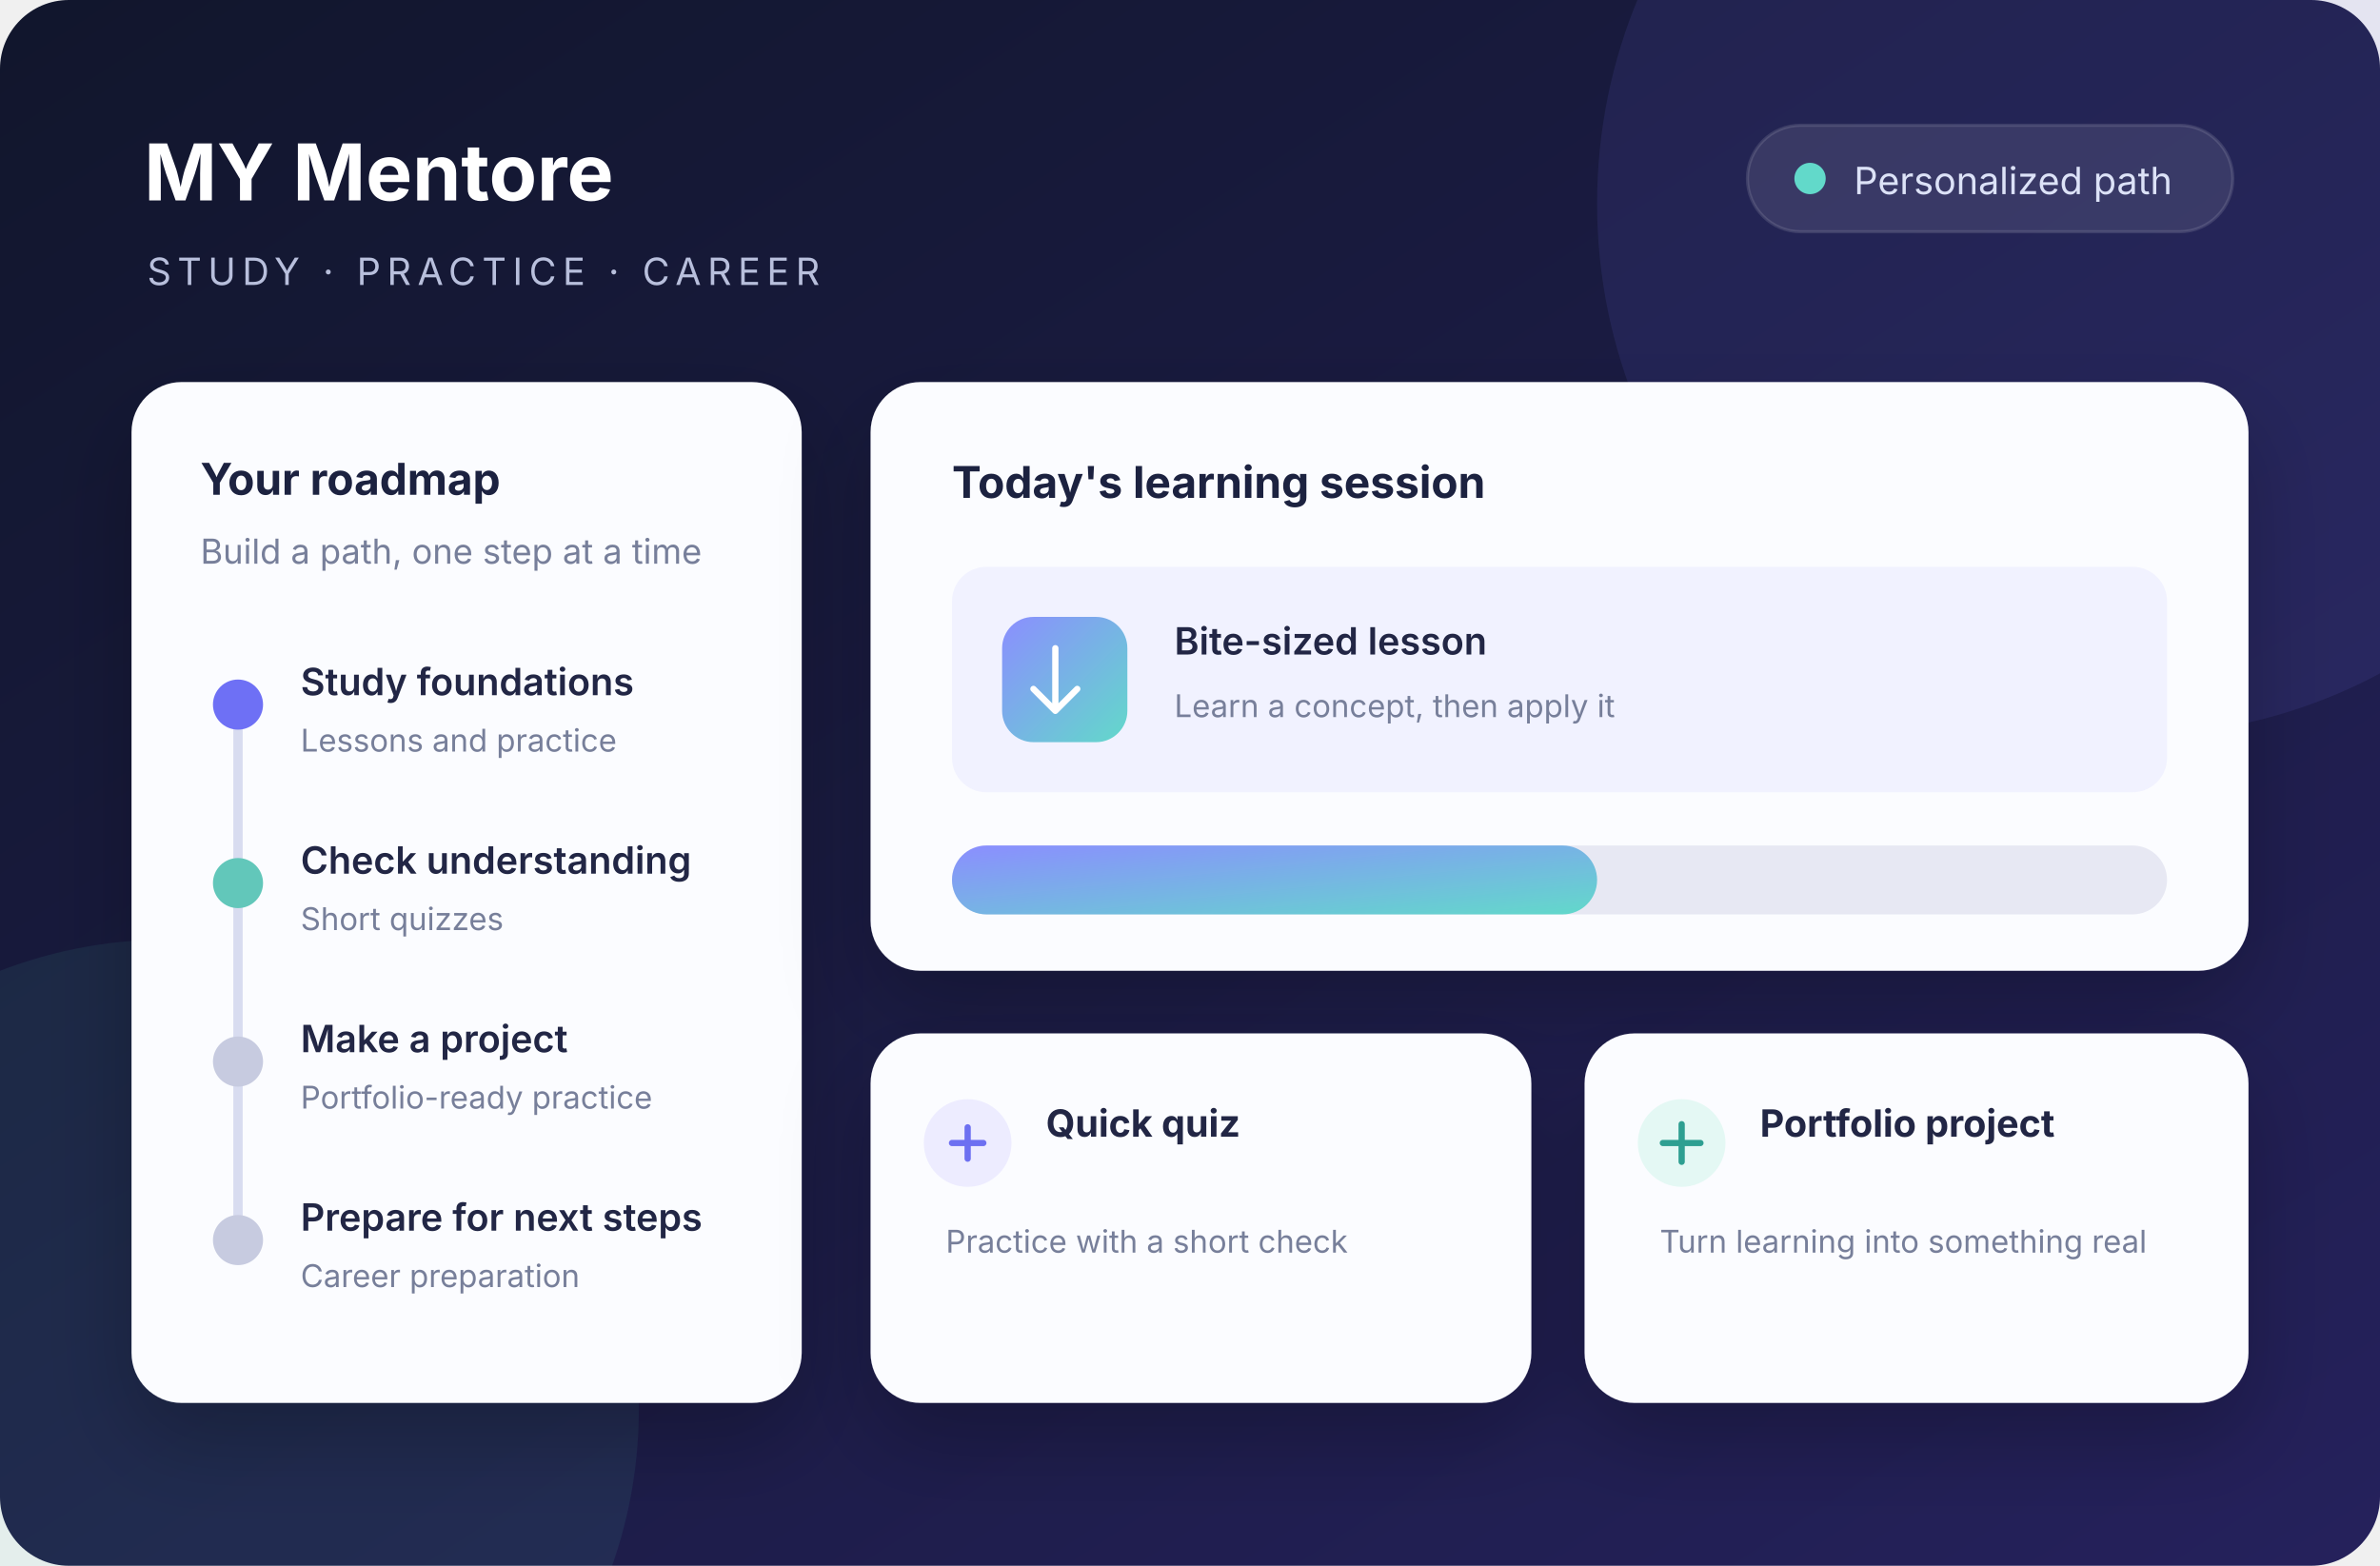
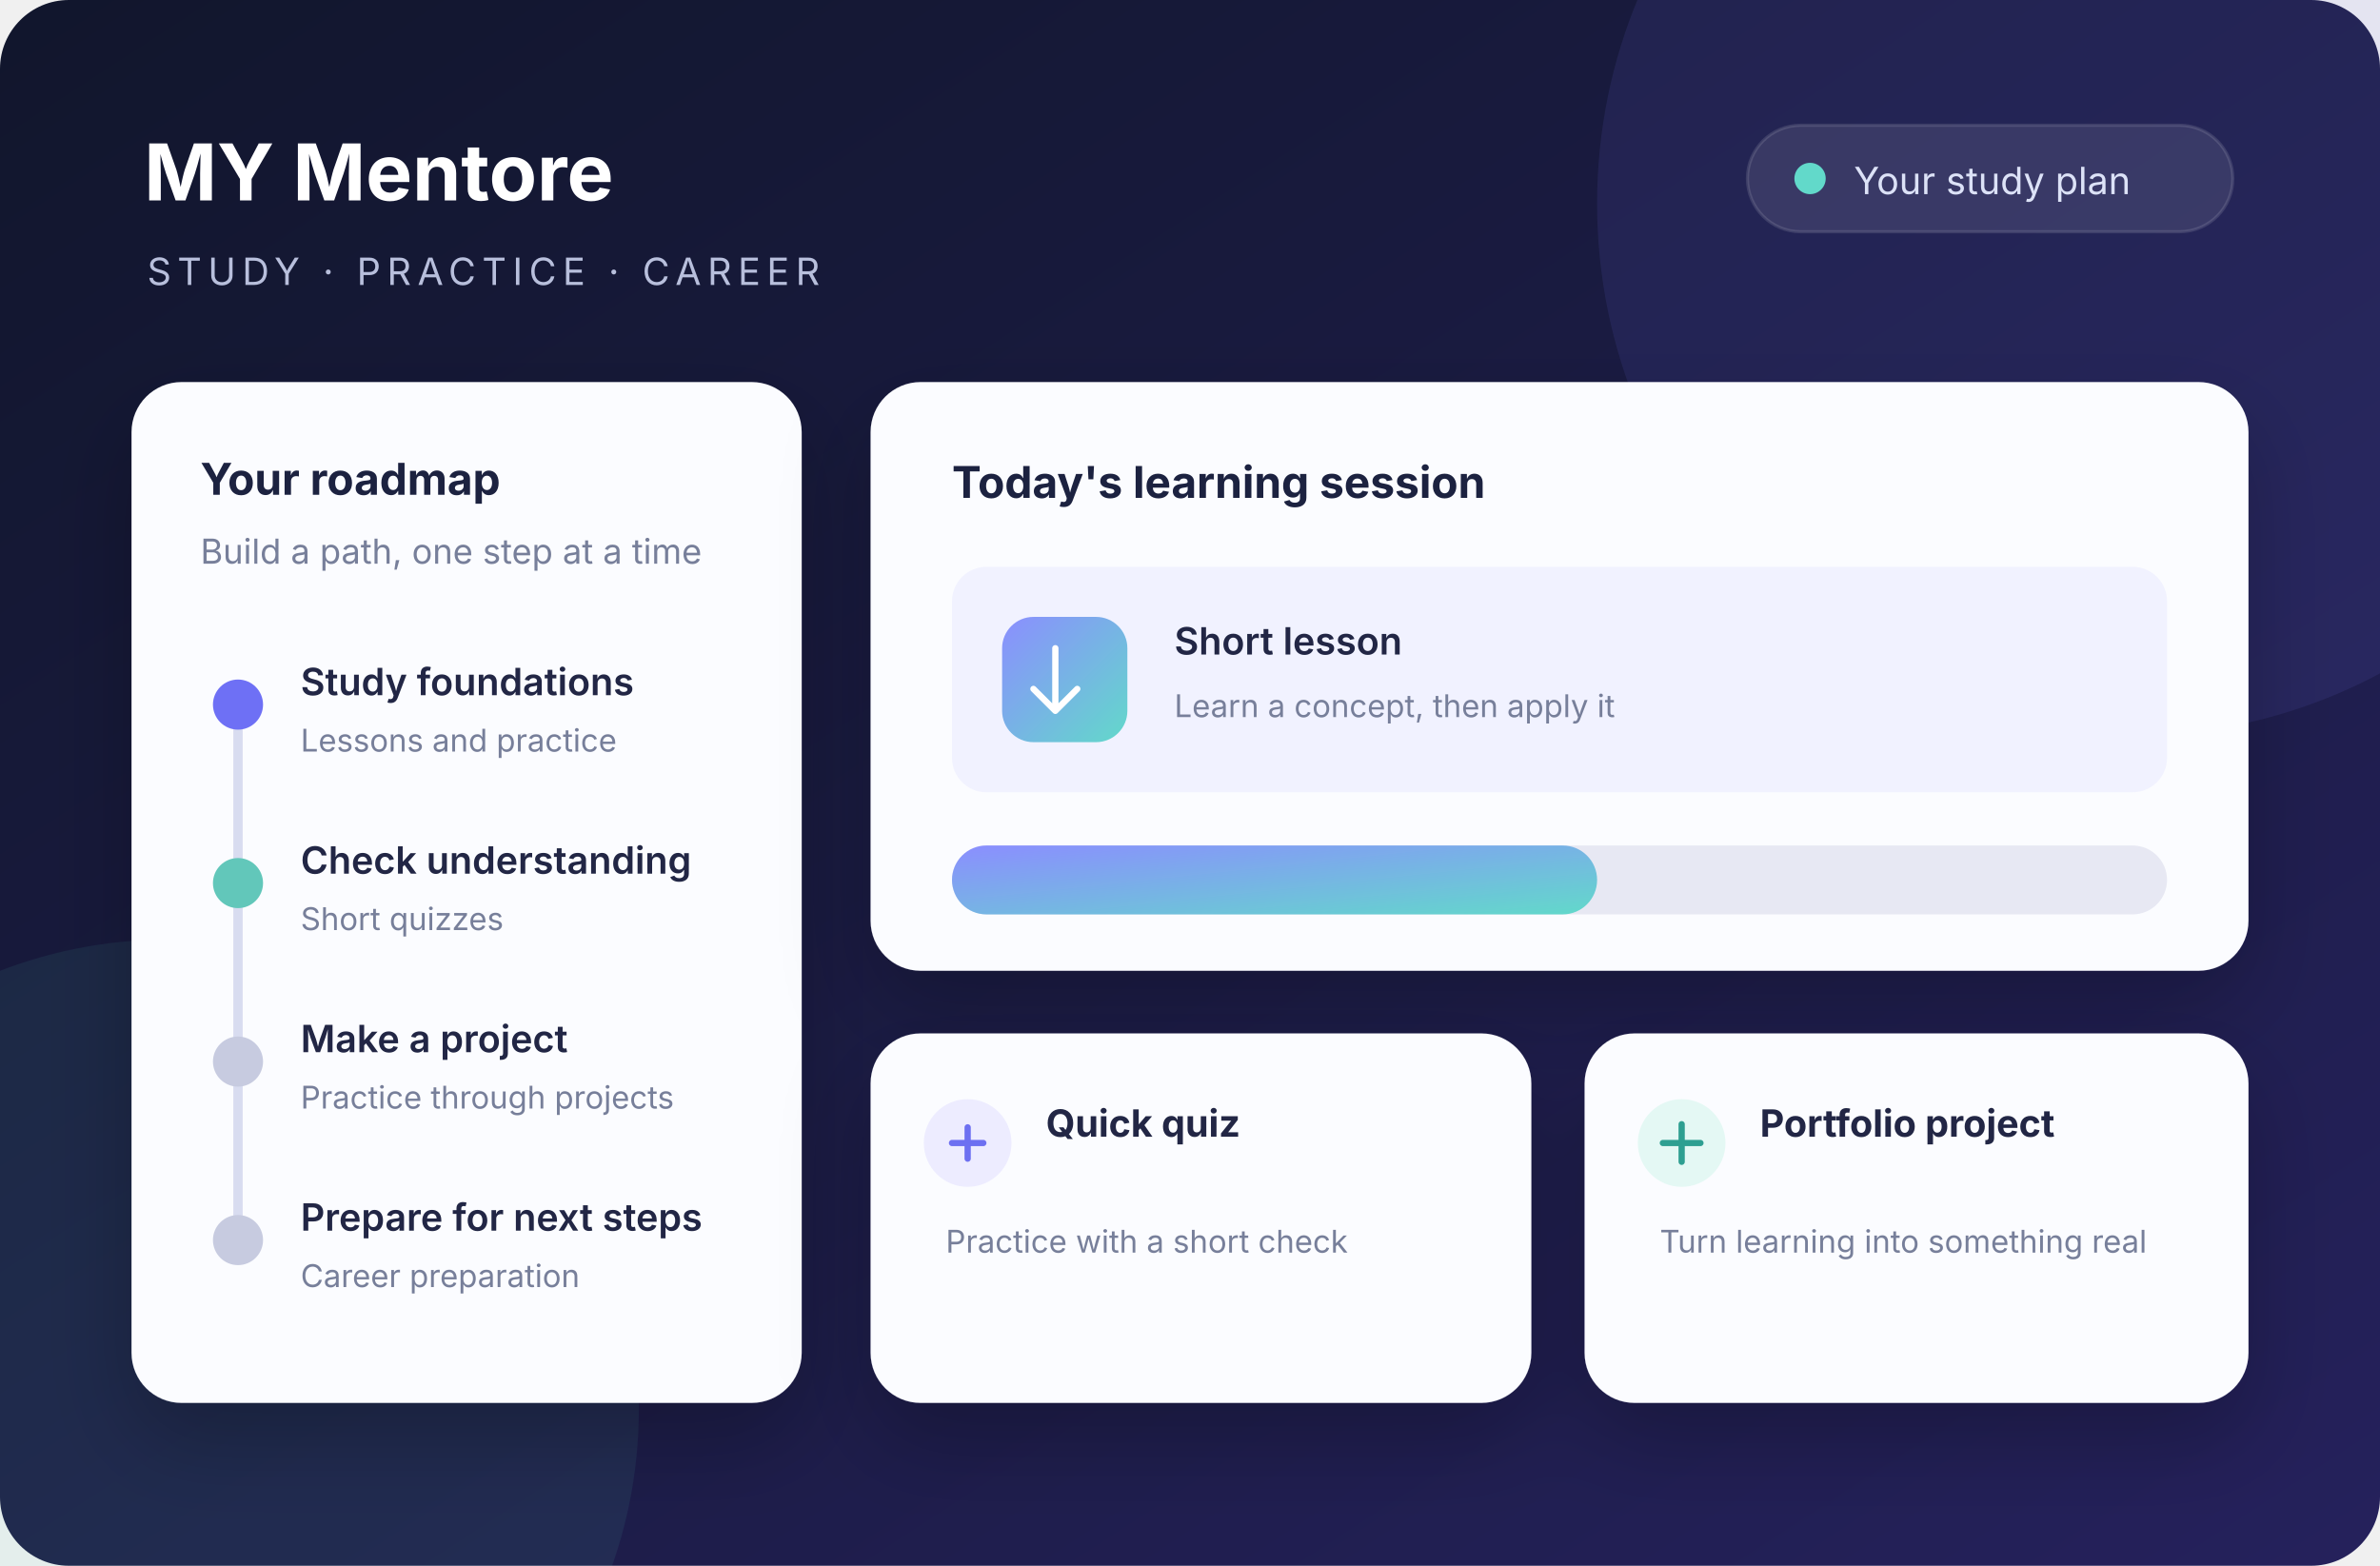
<svg xmlns="http://www.w3.org/2000/svg" viewBox="0 0 760 500" role="img" aria-labelledby="title desc">
  <defs>
    <linearGradient id="backdrop" x1="0" y1="0" x2="1" y2="1">
      <stop offset="0" stop-color="#11162c" />
      <stop offset="1" stop-color="#25215c" />
    </linearGradient>
    <linearGradient id="accent" x1="0" y1="0" x2="1" y2="1">
      <stop offset="0" stop-color="#8b8eff" />
      <stop offset="1" stop-color="#62d9ca" />
    </linearGradient>
    <filter id="shadow" x="-20%" y="-20%" width="140%" height="150%">
      <feDropShadow dx="0" dy="12" stdDeviation="14" flood-color="#050714" flood-opacity=".24" />
    </filter>
  </defs>
  <rect width="760" height="500" rx="22" fill="url(#backdrop)" />
  <circle cx="680" cy="65" r="170" fill="#7c7fff" opacity=".10" />
  <circle cx="54" cy="450" r="150" fill="#56d6c4" opacity=".08" />
  <text x="46" y="64" fill="#ffffff" font-family="Inter, Arial, sans-serif" font-size="25" font-weight="700">MY Mentore</text>
  <text x="47" y="91" fill="#b8bfdc" font-family="Inter, Arial, sans-serif" font-size="12" letter-spacing="2">STUDY · PRACTICE · CAREER</text>
  <rect x="558" y="40" width="155" height="34" rx="17" fill="#ffffff" fill-opacity=".10" stroke="#ffffff" stroke-opacity=".12" />
  <circle cx="578" cy="57" r="5" fill="#62d9ca" />
-   <text x="592" y="62" fill="#dce2f7" font-family="Inter, Arial, sans-serif" font-size="12">Personalized path</text>
+   <text x="592" y="62" fill="#dce2f7" font-family="Inter, Arial, sans-serif" font-size="12">Your study plan</text>
  <g filter="url(#shadow)">
    <rect x="42" y="122" width="214" height="326" rx="16" fill="#fbfcff" />
    <text x="64" y="158" fill="#1b2140" font-family="Inter, Arial, sans-serif" font-size="14" font-weight="700">Your roadmap</text>
    <text x="64" y="180" fill="#777f9a" font-family="Inter, Arial, sans-serif" font-size="11">Build a path, one step at a time</text>
    <path d="M76 219v176" stroke="#d8dcf0" stroke-width="3" stroke-linecap="round" />
    <circle cx="76" cy="225" r="8" fill="#6e70f5" />
    <circle cx="76" cy="282" r="8" fill="#62c7ba" />
    <circle cx="76" cy="339" r="8" fill="#c7cbe0" />
    <circle cx="76" cy="396" r="8" fill="#c7cbe0" />
    <text x="96" y="222" fill="#202644" font-family="Inter, Arial, sans-serif" font-size="12" font-weight="600">Study foundations</text>
    <text x="96" y="240" fill="#777f9a" font-family="Inter, Arial, sans-serif" font-size="10">Lessons and practice</text>
    <text x="96" y="279" fill="#202644" font-family="Inter, Arial, sans-serif" font-size="12" font-weight="600">Check understanding</text>
    <text x="96" y="297" fill="#777f9a" font-family="Inter, Arial, sans-serif" font-size="10">Short quizzes</text>
    <text x="96" y="336" fill="#202644" font-family="Inter, Arial, sans-serif" font-size="12" font-weight="600">Make a project</text>
-     <text x="96" y="354" fill="#777f9a" font-family="Inter, Arial, sans-serif" font-size="10">Portfolio-ready practice</text>
+     <text x="96" y="354" fill="#777f9a" font-family="Inter, Arial, sans-serif" font-size="10">Practice through projects</text>
    <text x="96" y="393" fill="#202644" font-family="Inter, Arial, sans-serif" font-size="12" font-weight="600">Prepare for next steps</text>
    <text x="96" y="411" fill="#777f9a" font-family="Inter, Arial, sans-serif" font-size="10">Career preparation</text>
  </g>
  <g filter="url(#shadow)">
    <rect x="278" y="122" width="440" height="188" rx="16" fill="#fbfcff" />
    <text x="304" y="159" fill="#1b2140" font-family="Inter, Arial, sans-serif" font-size="14" font-weight="700">Today's learning session</text>
    <rect x="304" y="181" width="388" height="72" rx="11" fill="#f1f2ff" />
    <rect x="320" y="197" width="40" height="40" rx="10" fill="url(#accent)" />
    <path d="M337 207v20m-7-7 7 7 7-7" fill="none" stroke="#ffffff" stroke-width="2" stroke-linecap="round" stroke-linejoin="round" />
-     <text x="375" y="209" fill="#202644" font-family="Inter, Arial, sans-serif" font-size="12" font-weight="600">Bite-sized lesson</text>
+     <text x="375" y="209" fill="#202644" font-family="Inter, Arial, sans-serif" font-size="12" font-weight="600">Short lesson</text>
    <text x="375" y="229" fill="#777f9a" font-family="Inter, Arial, sans-serif" font-size="10">Learn a concept, then apply it</text>
    <rect x="304" y="270" width="388" height="22" rx="11" fill="#e7e8f3" />
    <rect x="304" y="270" width="206" height="22" rx="11" fill="url(#accent)" />
  </g>
  <g filter="url(#shadow)">
    <rect x="278" y="330" width="211" height="118" rx="16" fill="#fbfcff" />
    <rect x="506" y="330" width="212" height="118" rx="16" fill="#fbfcff" />
    <circle cx="309" cy="365" r="14" fill="#edecff" />
    <path d="M304 365h10m-5-5v10" stroke="#6d6ff1" stroke-width="2" stroke-linecap="round" />
    <text x="334" y="363" fill="#202644" font-family="Inter, Arial, sans-serif" font-size="12" font-weight="700">Quick quiz</text>
    <text x="302" y="400" fill="#777f9a" font-family="Inter, Arial, sans-serif" font-size="10">Practice with a short check</text>
    <circle cx="537" cy="365" r="14" fill="#e4f8f4" />
    <path d="M531 365h12m-6-6v12" stroke="#2e9f91" stroke-width="2" stroke-linecap="round" />
    <text x="562" y="363" fill="#202644" font-family="Inter, Arial, sans-serif" font-size="12" font-weight="700">Portfolio project</text>
    <text x="530" y="400" fill="#777f9a" font-family="Inter, Arial, sans-serif" font-size="10">Turn learning into something real</text>
  </g>
</svg>
